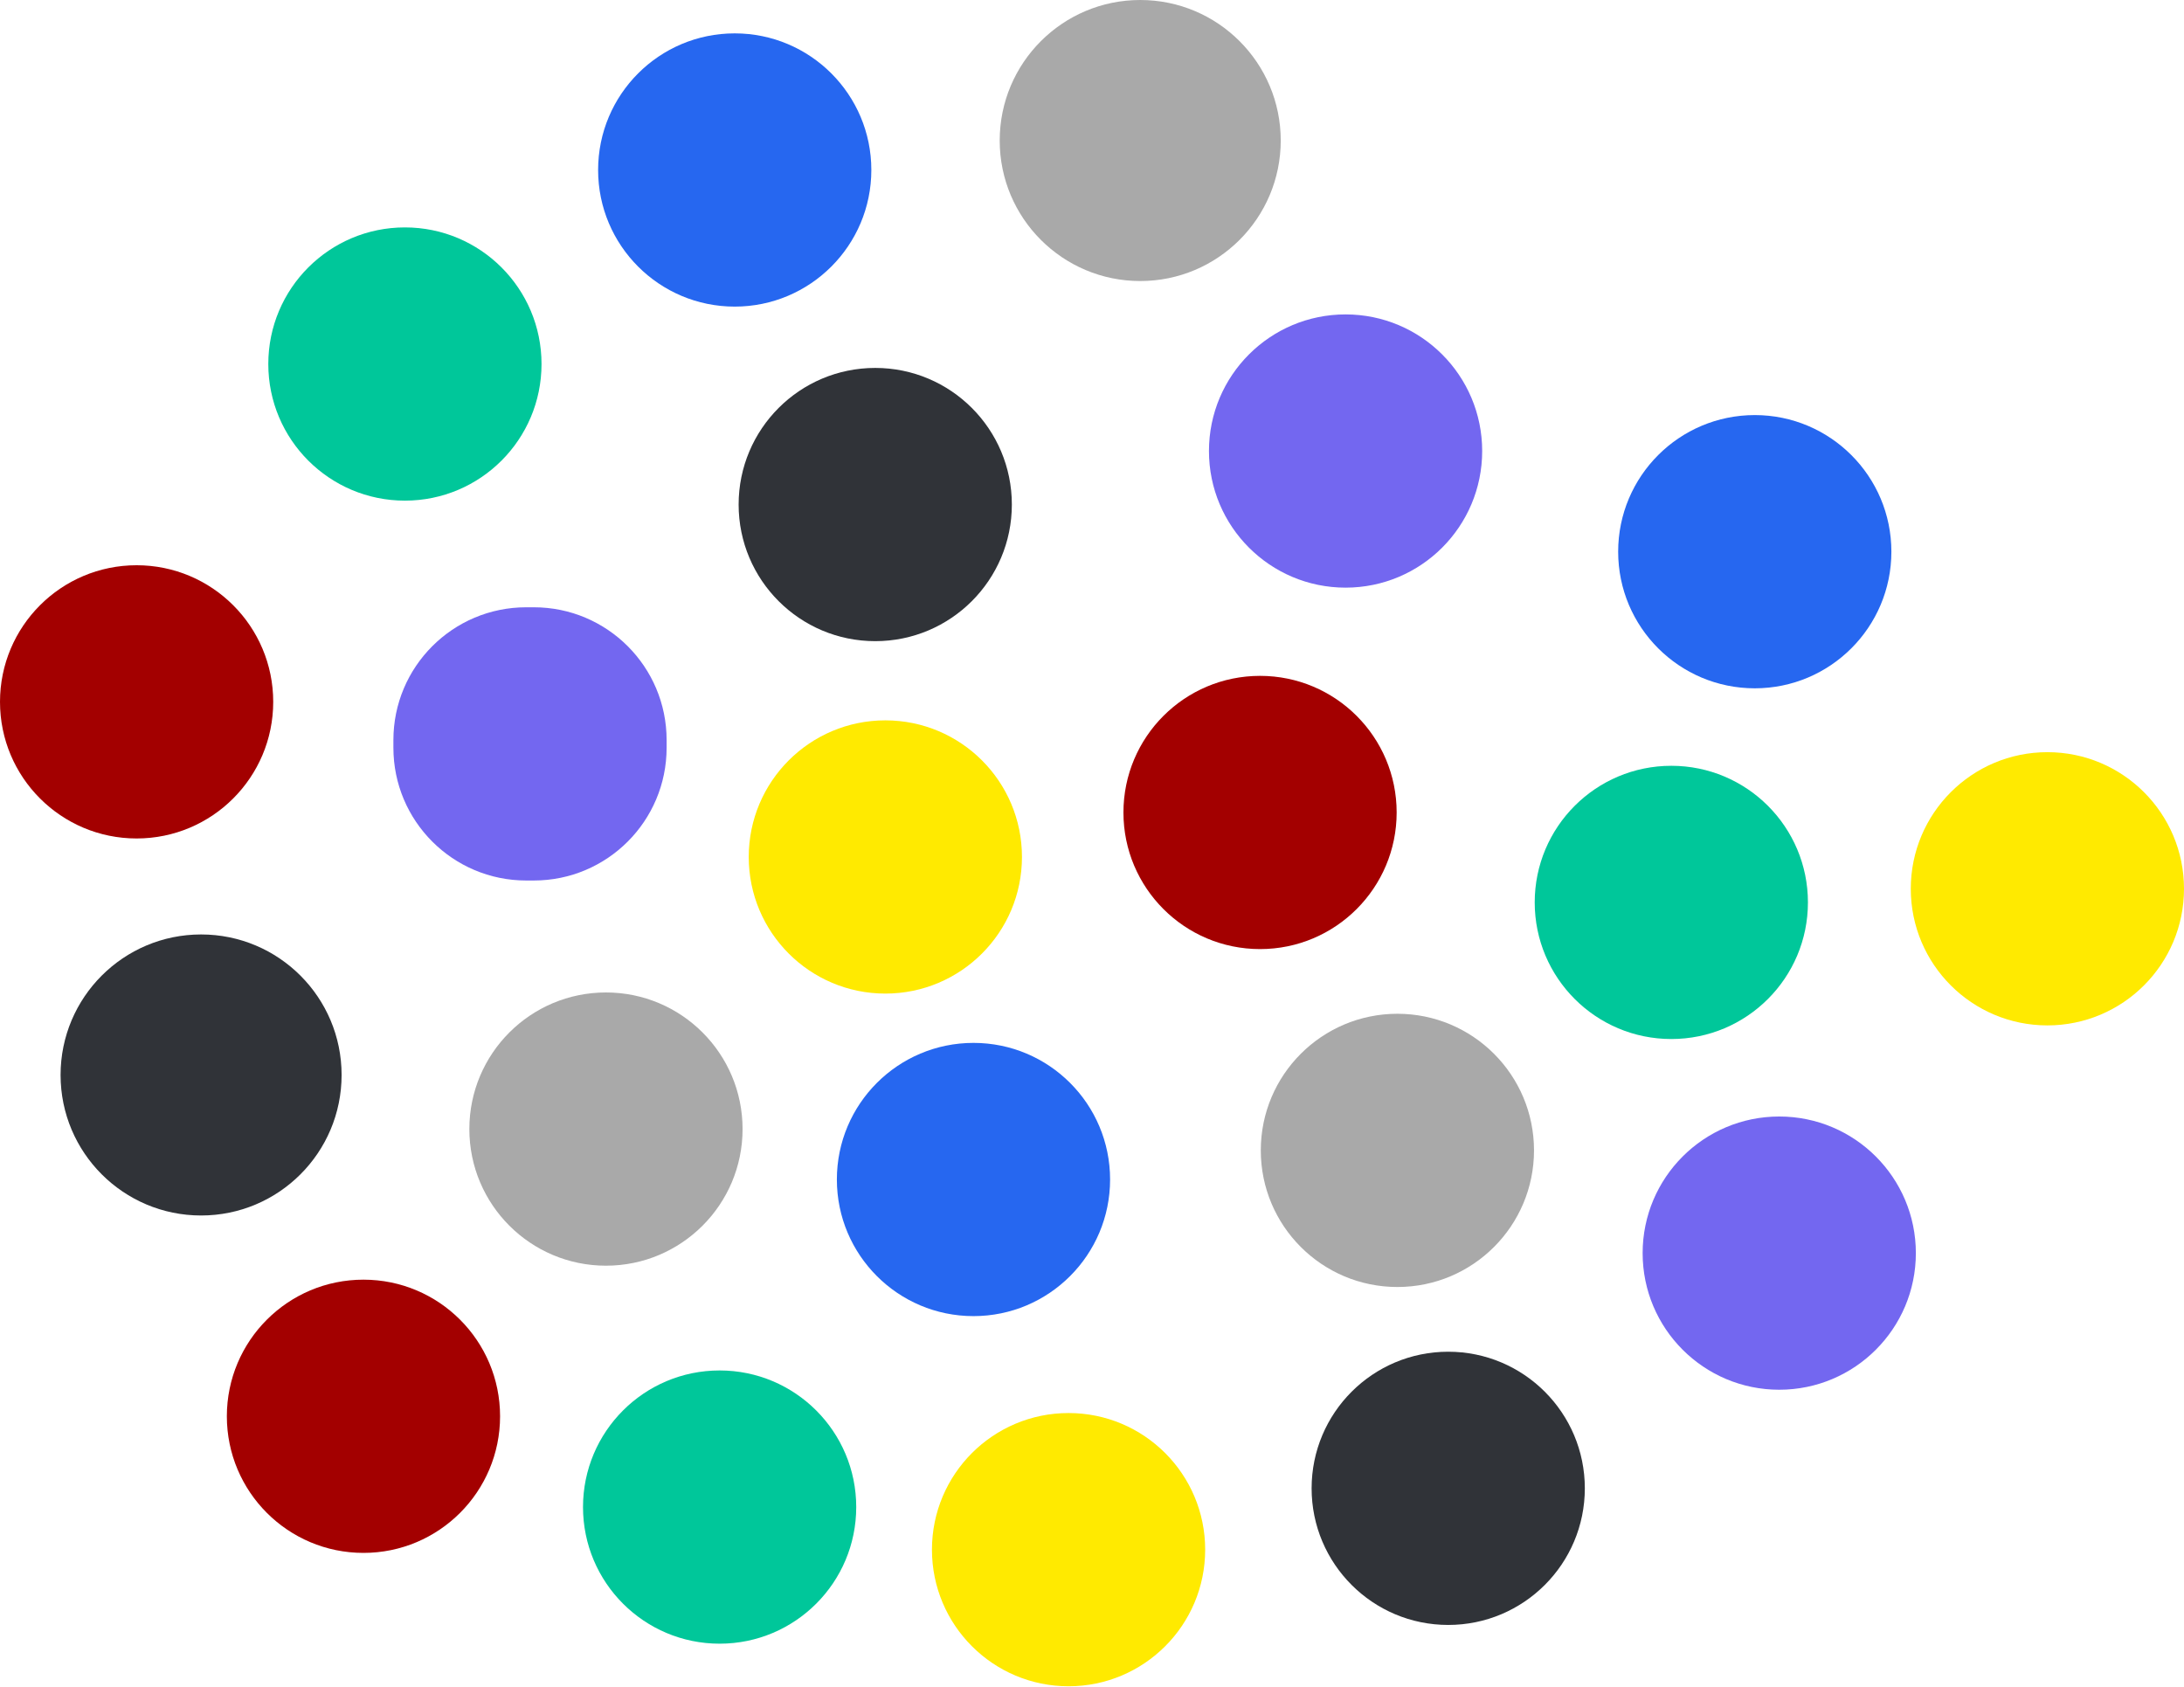
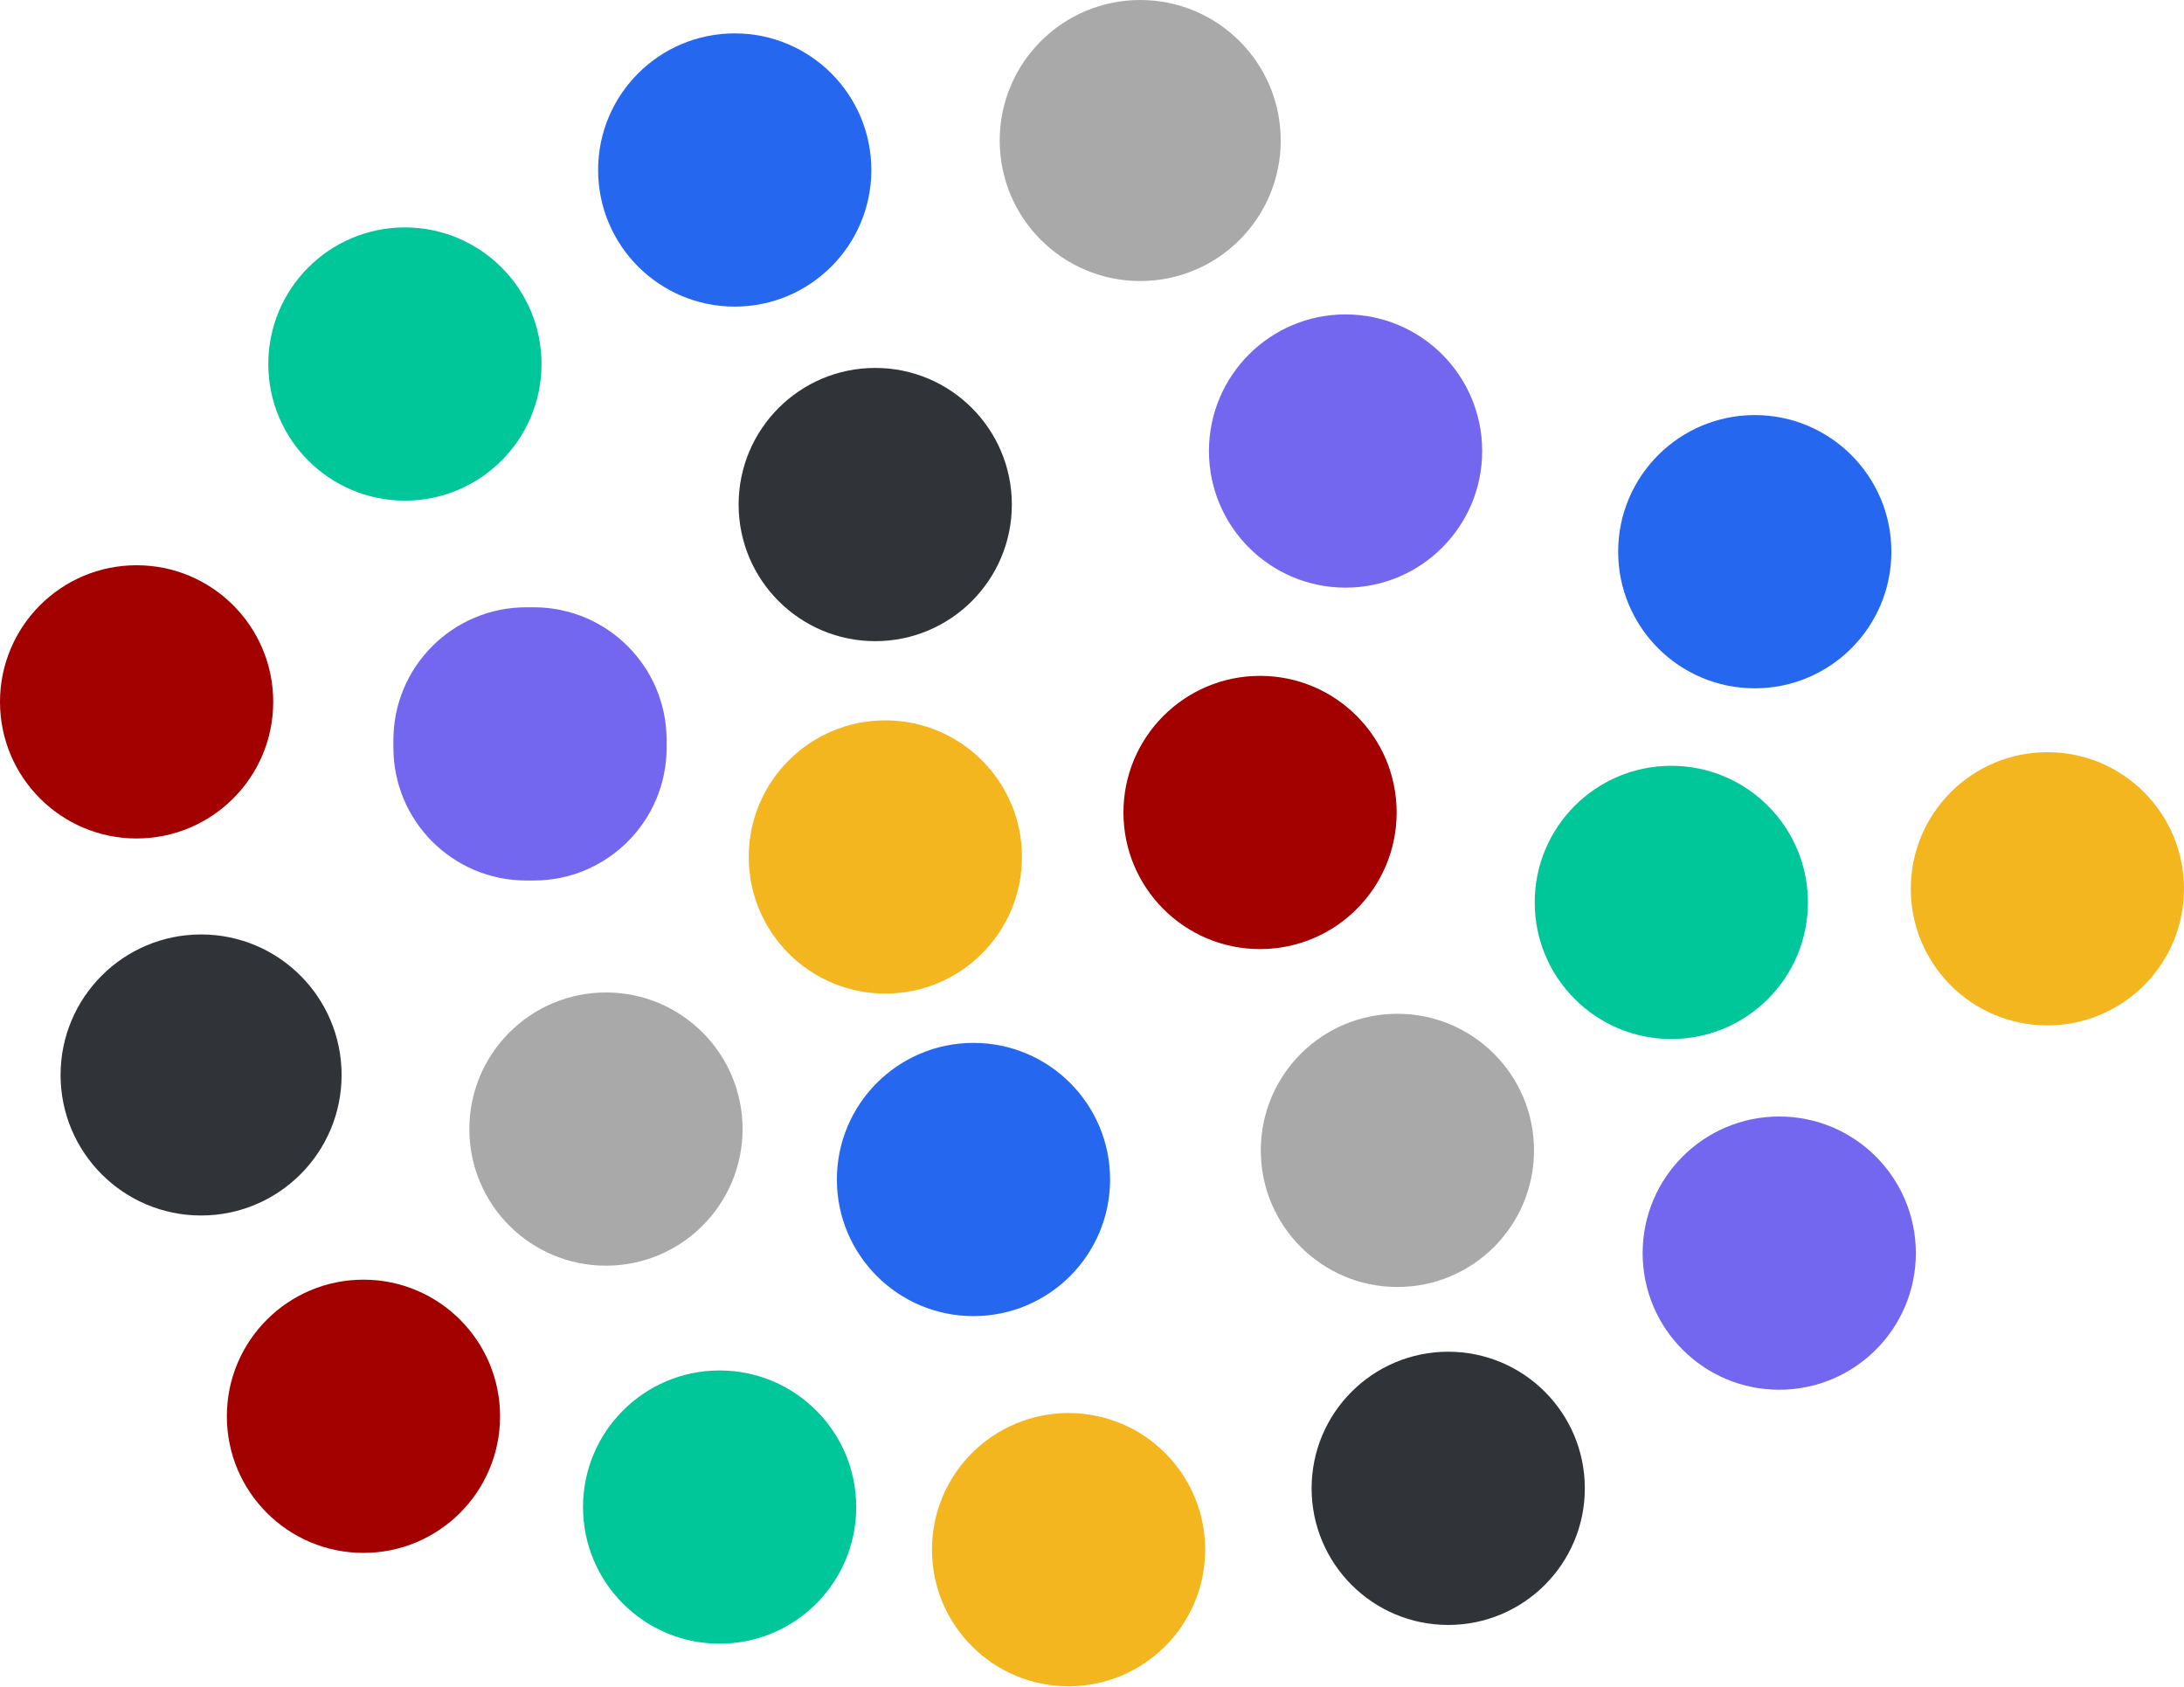
<svg xmlns="http://www.w3.org/2000/svg" id="Layer_1" data-name="Layer 1" viewBox="0 0 559.55 432.01">
  <defs>
    <style>
      .cls-1 {
        fill: #303338;
      }

      .cls-1, .cls-2, .cls-3, .cls-4, .cls-5, .cls-6, .cls-7 {
        stroke-width: 0px;
      }

      .cls-2 {
        fill: #2667f0;
      }

      .cls-3 {
        fill: #A30000;
      }

      .cls-4 {
        fill: #00c79a;
      }

      .cls-5 {
-         fill: #ffea00;
+         fill: #F3B61F;
      }

      .cls-6 {
        fill: #a9a9a9;
      }

      .cls-7 {
        fill: #7367f0;
      }
    </style>
  </defs>
  <rect class="cls-4" x="393.2" y="196.19" width="70" height="70" rx="35" ry="35" />
  <rect class="cls-2" x="214.41" y="267.18" width="70" height="70" rx="35" ry="35" />
  <rect class="cls-7" x="420.85" y="286.04" width="70" height="70" rx="35" ry="35" />
  <rect class="cls-3" x="58.12" y="327.84" width="70" height="70" rx="35" ry="35" />
  <rect class="cls-5" x="238.77" y="362.01" width="70" height="70" rx="35" ry="35" />
  <rect class="cls-1" x="336.04" y="346.3" width="70" height="70" rx="35" ry="35" />
  <rect class="cls-6" x="323.02" y="259.72" width="70" height="70" rx="35" ry="35" />
  <rect class="cls-4" x="68.74" y="58.26" width="70" height="70" rx="35" ry="35" />
  <rect class="cls-2" x="153.24" y="8.55" width="70" height="70" rx="35" ry="35" />
  <rect class="cls-7" x="100.79" y="155.58" width="70" height="70" rx="34.03" ry="34.03" />
  <rect class="cls-3" x="0" y="144.81" width="70" height="70" rx="35" ry="35" />
  <rect class="cls-5" x="191.83" y="184.55" width="70" height="70" rx="35" ry="35" />
  <rect class="cls-1" x="189.24" y="94.26" width="70" height="70" rx="35" ry="35" />
  <rect class="cls-6" x="256.13" y="0" width="72" height="72" rx="36" ry="36" />
  <rect class="cls-4" x="149.37" y="351.1" width="70" height="70" rx="35" ry="35" />
  <rect class="cls-2" x="414.58" y="106.34" width="70" height="70" rx="35" ry="35" />
  <rect class="cls-7" x="309.74" y="80.55" width="70" height="70" rx="35" ry="35" />
  <rect class="cls-3" x="287.83" y="173.15" width="70" height="70" rx="35" ry="35" />
  <rect class="cls-5" x="489.55" y="192.7" width="70" height="70" rx="35" ry="35" />
  <rect class="cls-1" x="15.52" y="239.4" width="72" height="72" rx="36" ry="36" />
  <rect class="cls-6" x="120.25" y="254.26" width="70" height="70" rx="35" ry="35" />
</svg>
